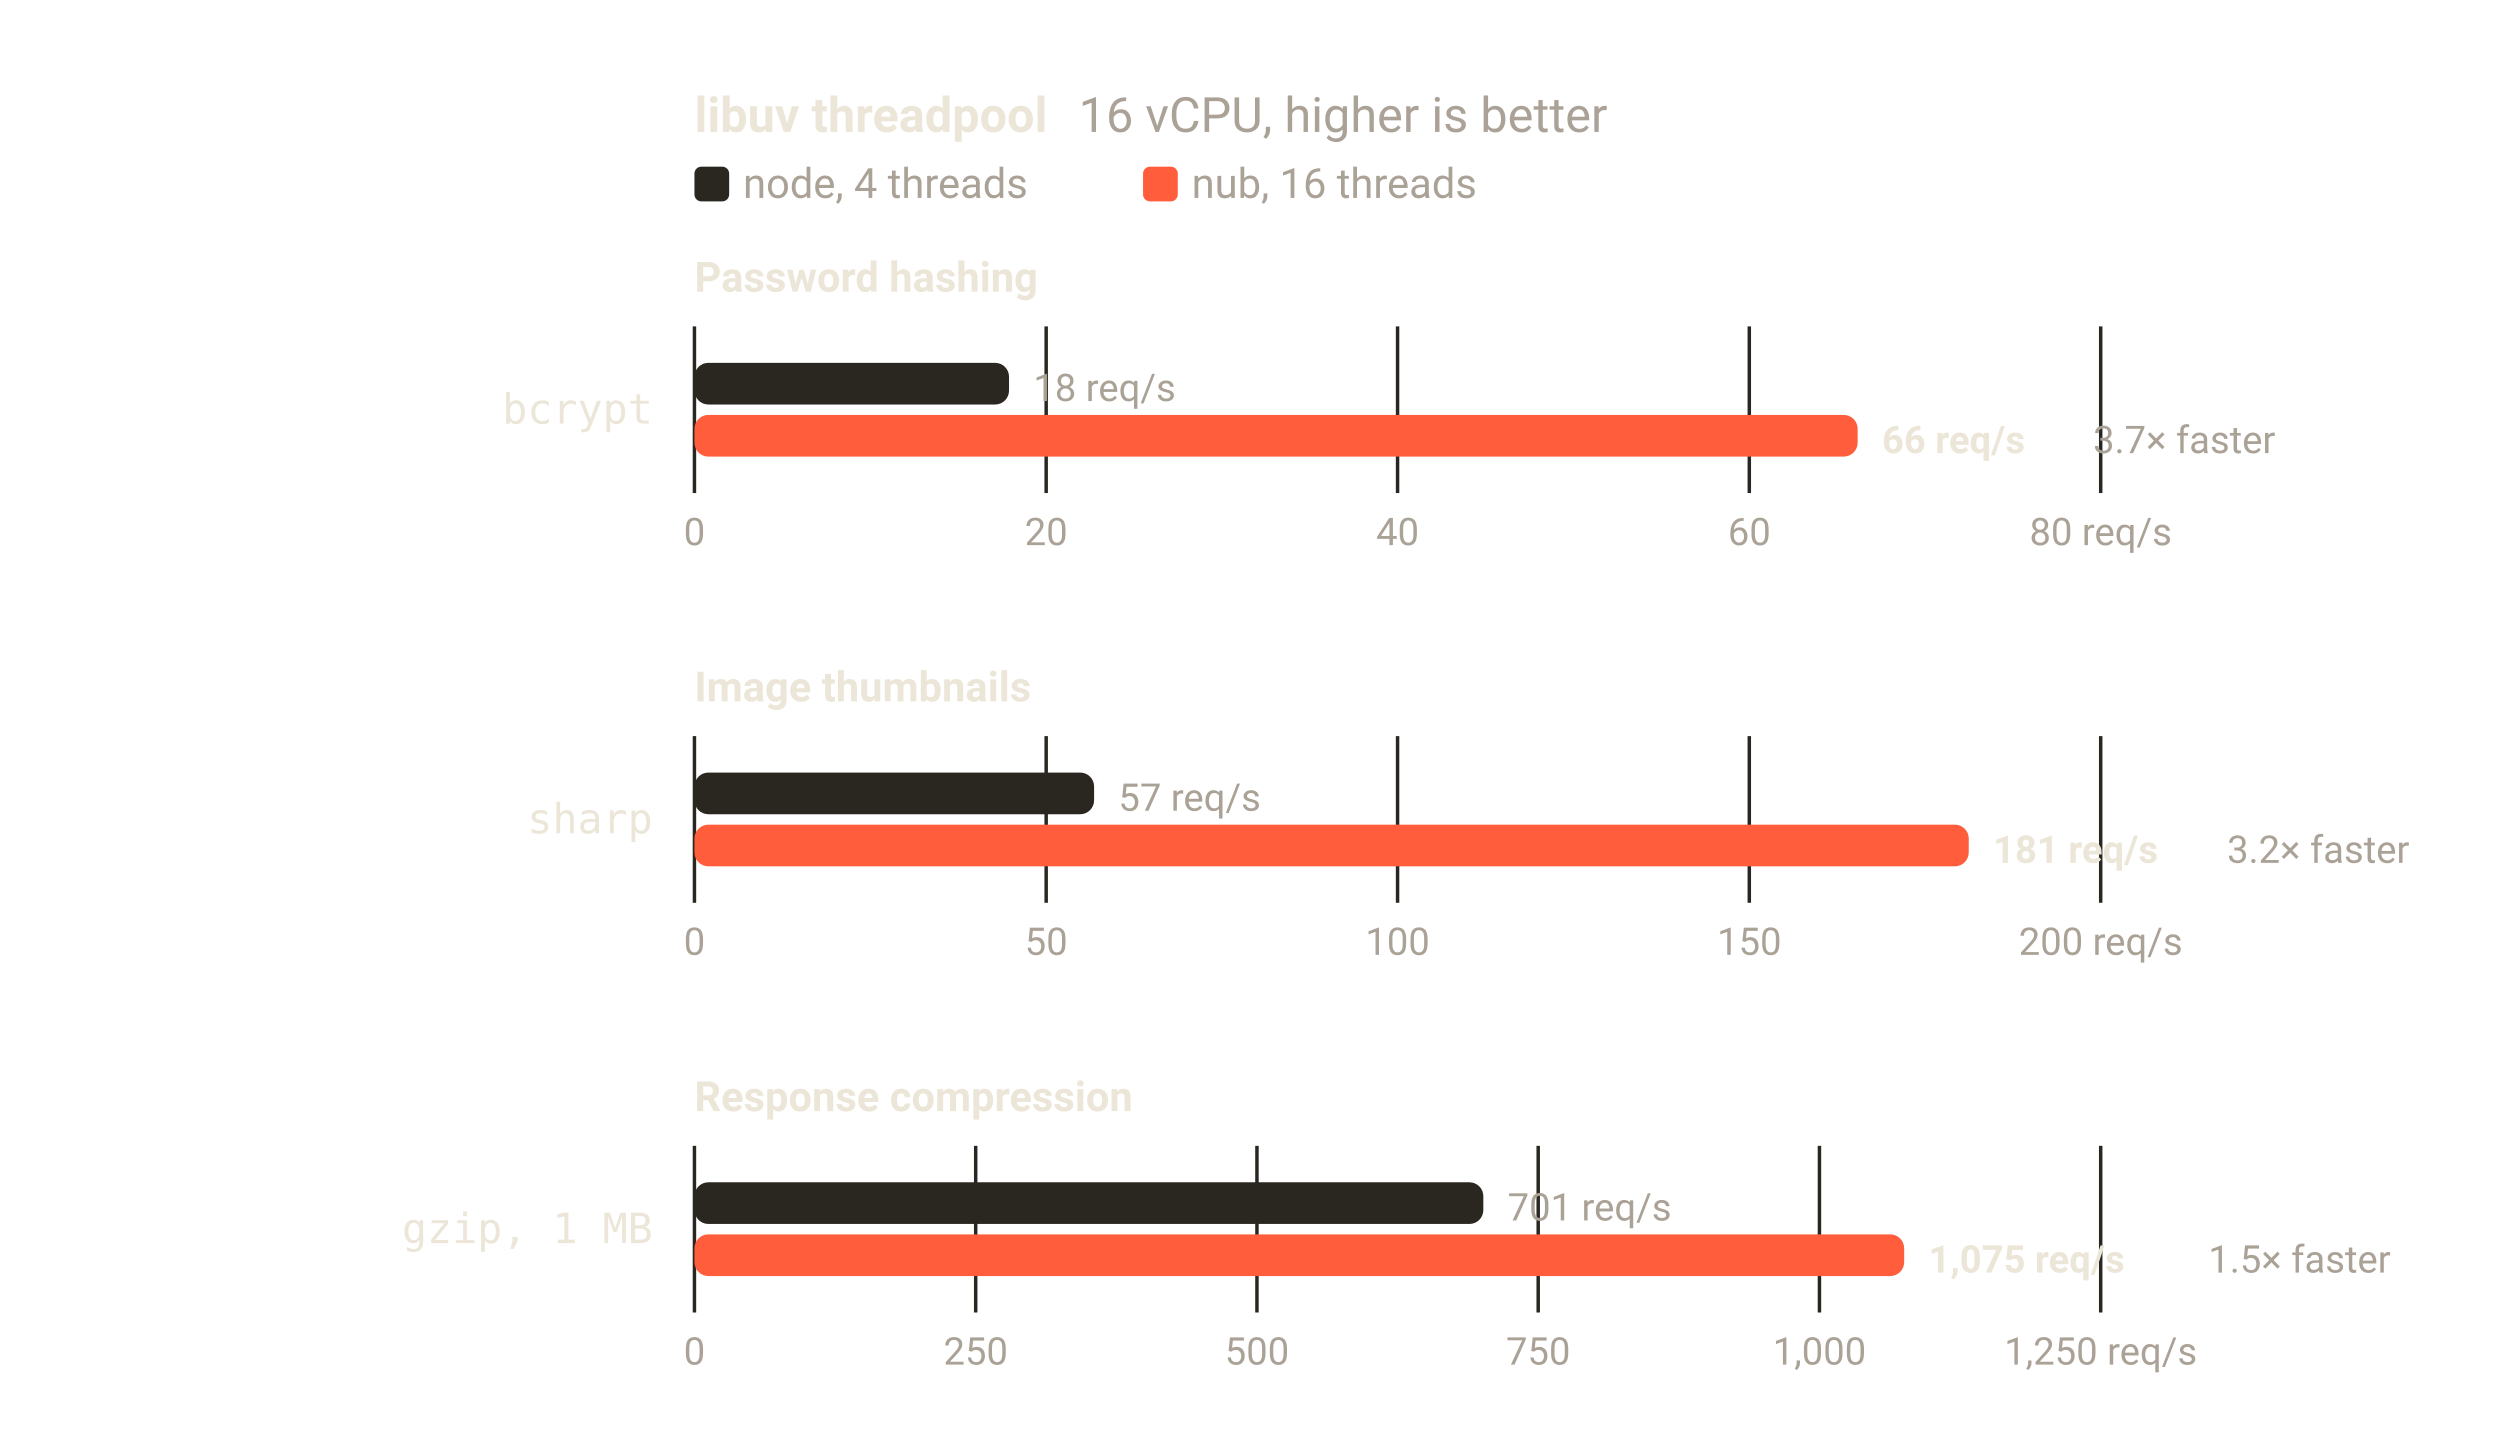
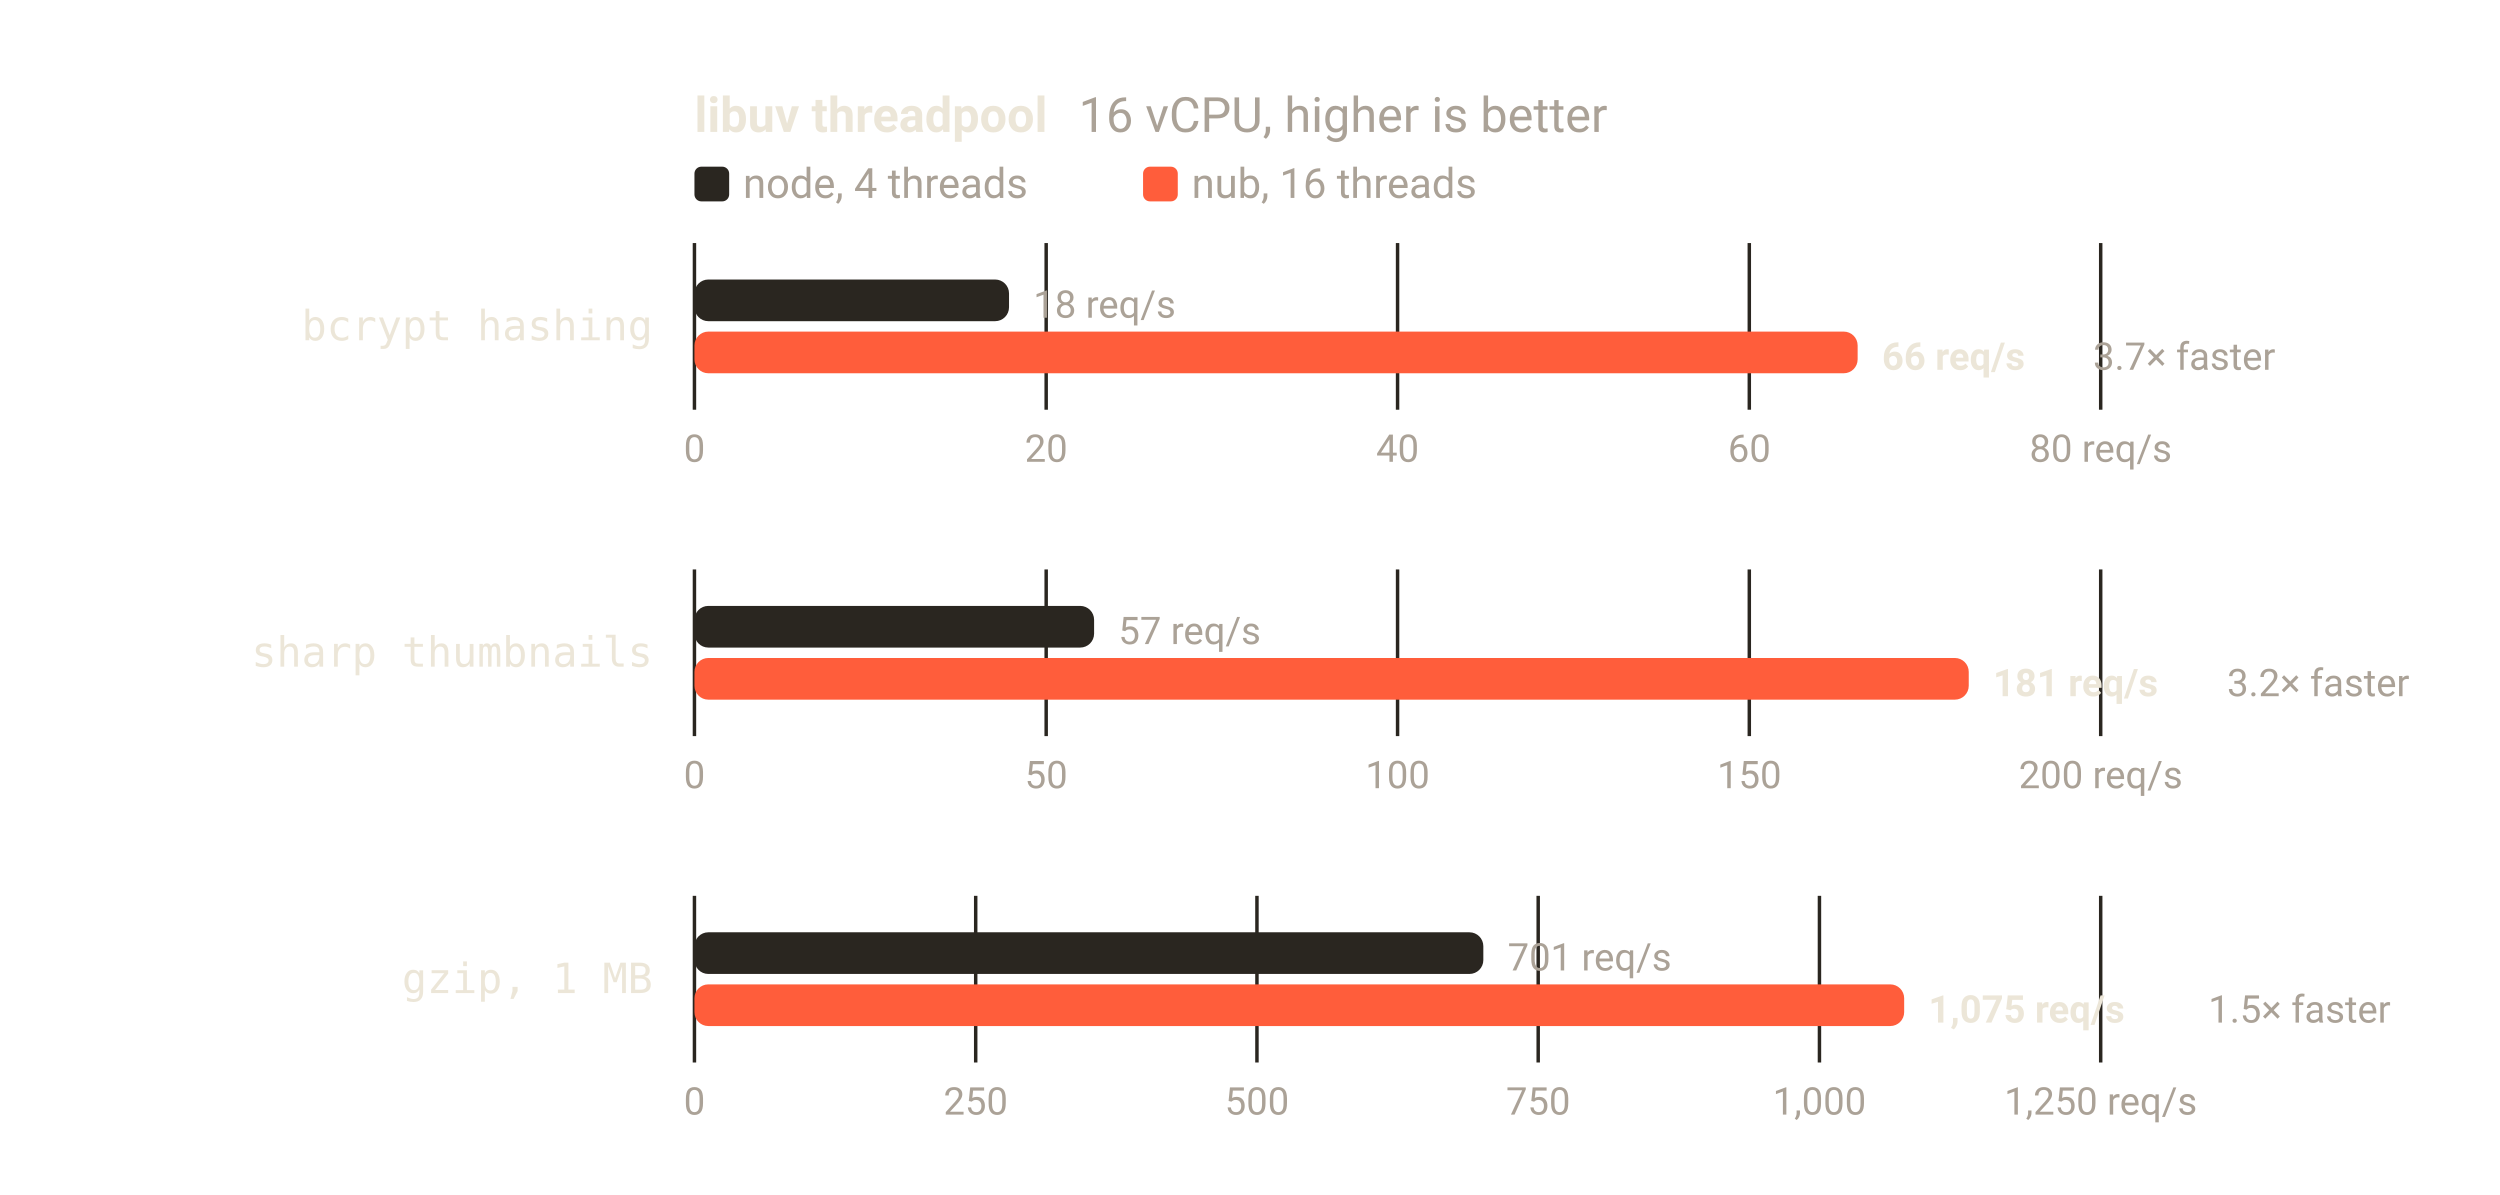
- <svg xmlns="http://www.w3.org/2000/svg" width="720" height="416" viewBox="0 0 720 416" font-family="'Encode Sans', ui-sans-serif, system-ui, -apple-system, 'Segoe UI', Roboto, sans-serif" font-size="13">
+ <svg xmlns="http://www.w3.org/2000/svg" width="720" height="344" viewBox="0 0 720 344" font-family="'Encode Sans', ui-sans-serif, system-ui, -apple-system, 'Segoe UI', Roboto, sans-serif" font-size="13">
  <text x="200" y="38" fill="#ece6d8" font-weight="700" font-size="14">libuv threadpool<tspan dx="9" fill="#aba297" font-weight="400">16 vCPU, higher is better</tspan>
  </text>
  <rect x="200" y="48" width="10" height="10" rx="2" fill="#2a2620" />
  <text x="214" y="57" fill="#aba297" font-size="12">node, 4 threads</text>
  <rect x="329.2" y="48" width="10" height="10" rx="2" fill="#ff5d3b" />
  <text x="343.2" y="57" fill="#aba297" font-size="12">nub, 16 threads</text>
-   <text x="200" y="84" fill="#ece6d8" font-weight="600" font-size="12">Password hashing</text>
-   <line x1="200.0" y1="94" x2="200.0" y2="142" stroke="#2a2620" stroke-width="1" />
-   <text x="200.0" y="157" text-anchor="middle" fill="#aba297" font-size="11">0</text>
-   <line x1="301.3" y1="94" x2="301.3" y2="142" stroke="#2a2620" stroke-width="1" />
-   <text x="301.3" y="157" text-anchor="middle" fill="#aba297" font-size="11">20</text>
-   <line x1="402.5" y1="94" x2="402.5" y2="142" stroke="#2a2620" stroke-width="1" />
-   <text x="402.5" y="157" text-anchor="middle" fill="#aba297" font-size="11">40</text>
-   <line x1="503.8" y1="94" x2="503.8" y2="142" stroke="#2a2620" stroke-width="1" />
-   <text x="503.8" y="157" text-anchor="middle" fill="#aba297" font-size="11">60</text>
-   <line x1="605.0" y1="94" x2="605.0" y2="142" stroke="#2a2620" stroke-width="1" />
-   <text x="605.0" y="157" text-anchor="middle" fill="#aba297" font-size="11">80 req/s</text>
-   <text x="188" y="122" text-anchor="end" fill="#ece6d8" font-family="'Geist Mono', ui-monospace, SFMono-Regular, Menlo, monospace" font-size="12">bcrypt</text>
-   <rect x="200" y="104.5" width="90.6" height="12" rx="4" fill="#2a2620" />
-   <text x="297.6" y="115.5" fill="#aba297" font-size="11">18 req/s</text>
-   <rect x="200" y="119.5" width="335.0" height="12" rx="4" fill="#ff5d3b" />
-   <text x="542.0" y="130.5" fill="#ece6d8" font-weight="700" font-size="11">66 req/s</text>
-   <text x="602.8" y="130.5" fill="#aba297" font-size="11">3.7× faster</text>
-   <text x="200" y="202" fill="#ece6d8" font-weight="600" font-size="12">Image thumbnails</text>
-   <line x1="200.0" y1="212" x2="200.0" y2="260" stroke="#2a2620" stroke-width="1" />
-   <text x="200.0" y="275" text-anchor="middle" fill="#aba297" font-size="11">0</text>
-   <line x1="301.3" y1="212" x2="301.3" y2="260" stroke="#2a2620" stroke-width="1" />
-   <text x="301.3" y="275" text-anchor="middle" fill="#aba297" font-size="11">50</text>
-   <line x1="402.5" y1="212" x2="402.5" y2="260" stroke="#2a2620" stroke-width="1" />
-   <text x="402.5" y="275" text-anchor="middle" fill="#aba297" font-size="11">100</text>
-   <line x1="503.8" y1="212" x2="503.8" y2="260" stroke="#2a2620" stroke-width="1" />
-   <text x="503.8" y="275" text-anchor="middle" fill="#aba297" font-size="11">150</text>
-   <line x1="605.0" y1="212" x2="605.0" y2="260" stroke="#2a2620" stroke-width="1" />
-   <text x="605.0" y="275" text-anchor="middle" fill="#aba297" font-size="11">200 req/s</text>
-   <text x="188" y="240" text-anchor="end" fill="#ece6d8" font-family="'Geist Mono', ui-monospace, SFMono-Regular, Menlo, monospace" font-size="12">sharp</text>
-   <rect x="200" y="222.5" width="115.1" height="12" rx="4" fill="#2a2620" />
-   <text x="322.1" y="233.5" fill="#aba297" font-size="11">57 req/s</text>
-   <rect x="200" y="237.5" width="367.0" height="12" rx="4" fill="#ff5d3b" />
-   <text x="574.0" y="248.5" fill="#ece6d8" font-weight="700" font-size="11">181 req/s</text>
-   <text x="641.4" y="248.5" fill="#aba297" font-size="11">3.2× faster</text>
-   <text x="200" y="320" fill="#ece6d8" font-weight="600" font-size="12">Response compression</text>
-   <line x1="200.0" y1="330" x2="200.0" y2="378" stroke="#2a2620" stroke-width="1" />
-   <text x="200.0" y="393" text-anchor="middle" fill="#aba297" font-size="11">0</text>
-   <line x1="281.0" y1="330" x2="281.0" y2="378" stroke="#2a2620" stroke-width="1" />
-   <text x="281.0" y="393" text-anchor="middle" fill="#aba297" font-size="11">250</text>
-   <line x1="362.0" y1="330" x2="362.0" y2="378" stroke="#2a2620" stroke-width="1" />
-   <text x="362.0" y="393" text-anchor="middle" fill="#aba297" font-size="11">500</text>
-   <line x1="443.0" y1="330" x2="443.0" y2="378" stroke="#2a2620" stroke-width="1" />
-   <text x="443.0" y="393" text-anchor="middle" fill="#aba297" font-size="11">750</text>
-   <line x1="524.0" y1="330" x2="524.0" y2="378" stroke="#2a2620" stroke-width="1" />
-   <text x="524.0" y="393" text-anchor="middle" fill="#aba297" font-size="11">1,000</text>
-   <line x1="605.0" y1="330" x2="605.0" y2="378" stroke="#2a2620" stroke-width="1" />
-   <text x="605.0" y="393" text-anchor="middle" fill="#aba297" font-size="11">1,250 req/s</text>
-   <text x="188" y="358" text-anchor="end" fill="#ece6d8" font-family="'Geist Mono', ui-monospace, SFMono-Regular, Menlo, monospace" font-size="12">gzip, 1 MB</text>
-   <rect x="200" y="340.5" width="227.2" height="12" rx="4" fill="#2a2620" />
-   <text x="434.2" y="351.5" fill="#aba297" font-size="11">701 req/s</text>
-   <rect x="200" y="355.5" width="348.4" height="12" rx="4" fill="#ff5d3b" />
-   <text x="555.4" y="366.5" fill="#ece6d8" font-weight="700" font-size="11">1,075 req/s</text>
-   <text x="636.0" y="366.5" fill="#aba297" font-size="11">1.5× faster</text>
+   <line x1="200.0" y1="70" x2="200.0" y2="118" stroke="#2a2620" stroke-width="1" />
+   <text x="200.0" y="133" text-anchor="middle" fill="#aba297" font-size="11">0</text>
+   <line x1="301.3" y1="70" x2="301.3" y2="118" stroke="#2a2620" stroke-width="1" />
+   <text x="301.3" y="133" text-anchor="middle" fill="#aba297" font-size="11">20</text>
+   <line x1="402.5" y1="70" x2="402.5" y2="118" stroke="#2a2620" stroke-width="1" />
+   <text x="402.5" y="133" text-anchor="middle" fill="#aba297" font-size="11">40</text>
+   <line x1="503.8" y1="70" x2="503.8" y2="118" stroke="#2a2620" stroke-width="1" />
+   <text x="503.8" y="133" text-anchor="middle" fill="#aba297" font-size="11">60</text>
+   <line x1="605.0" y1="70" x2="605.0" y2="118" stroke="#2a2620" stroke-width="1" />
+   <text x="605.0" y="133" text-anchor="middle" fill="#aba297" font-size="11">80 req/s</text>
+   <text x="188" y="98" text-anchor="end" fill="#ece6d8" font-family="'Geist Mono', ui-monospace, SFMono-Regular, Menlo, monospace" font-size="12">bcrypt hashing</text>
+   <rect x="200" y="80.5" width="90.6" height="12" rx="4" fill="#2a2620" />
+   <text x="297.6" y="91.5" fill="#aba297" font-size="11">18 req/s</text>
+   <rect x="200" y="95.5" width="335.0" height="12" rx="4" fill="#ff5d3b" />
+   <text x="542.0" y="106.5" fill="#ece6d8" font-weight="700" font-size="11">66 req/s</text>
+   <text x="602.8" y="106.5" fill="#aba297" font-size="11">3.7× faster</text>
+   <line x1="200.0" y1="164" x2="200.0" y2="212" stroke="#2a2620" stroke-width="1" />
+   <text x="200.0" y="227" text-anchor="middle" fill="#aba297" font-size="11">0</text>
+   <line x1="301.3" y1="164" x2="301.3" y2="212" stroke="#2a2620" stroke-width="1" />
+   <text x="301.3" y="227" text-anchor="middle" fill="#aba297" font-size="11">50</text>
+   <line x1="402.5" y1="164" x2="402.5" y2="212" stroke="#2a2620" stroke-width="1" />
+   <text x="402.5" y="227" text-anchor="middle" fill="#aba297" font-size="11">100</text>
+   <line x1="503.8" y1="164" x2="503.8" y2="212" stroke="#2a2620" stroke-width="1" />
+   <text x="503.8" y="227" text-anchor="middle" fill="#aba297" font-size="11">150</text>
+   <line x1="605.0" y1="164" x2="605.0" y2="212" stroke="#2a2620" stroke-width="1" />
+   <text x="605.0" y="227" text-anchor="middle" fill="#aba297" font-size="11">200 req/s</text>
+   <text x="188" y="192" text-anchor="end" fill="#ece6d8" font-family="'Geist Mono', ui-monospace, SFMono-Regular, Menlo, monospace" font-size="12">sharp thumbnails</text>
+   <rect x="200" y="174.5" width="115.1" height="12" rx="4" fill="#2a2620" />
+   <text x="322.1" y="185.5" fill="#aba297" font-size="11">57 req/s</text>
+   <rect x="200" y="189.5" width="367.0" height="12" rx="4" fill="#ff5d3b" />
+   <text x="574.0" y="200.5" fill="#ece6d8" font-weight="700" font-size="11">181 req/s</text>
+   <text x="641.4" y="200.5" fill="#aba297" font-size="11">3.2× faster</text>
+   <line x1="200.0" y1="258" x2="200.0" y2="306" stroke="#2a2620" stroke-width="1" />
+   <text x="200.0" y="321" text-anchor="middle" fill="#aba297" font-size="11">0</text>
+   <line x1="281.0" y1="258" x2="281.0" y2="306" stroke="#2a2620" stroke-width="1" />
+   <text x="281.0" y="321" text-anchor="middle" fill="#aba297" font-size="11">250</text>
+   <line x1="362.0" y1="258" x2="362.0" y2="306" stroke="#2a2620" stroke-width="1" />
+   <text x="362.0" y="321" text-anchor="middle" fill="#aba297" font-size="11">500</text>
+   <line x1="443.0" y1="258" x2="443.0" y2="306" stroke="#2a2620" stroke-width="1" />
+   <text x="443.0" y="321" text-anchor="middle" fill="#aba297" font-size="11">750</text>
+   <line x1="524.0" y1="258" x2="524.0" y2="306" stroke="#2a2620" stroke-width="1" />
+   <text x="524.0" y="321" text-anchor="middle" fill="#aba297" font-size="11">1,000</text>
+   <line x1="605.0" y1="258" x2="605.0" y2="306" stroke="#2a2620" stroke-width="1" />
+   <text x="605.0" y="321" text-anchor="middle" fill="#aba297" font-size="11">1,250 req/s</text>
+   <text x="188" y="286" text-anchor="end" fill="#ece6d8" font-family="'Geist Mono', ui-monospace, SFMono-Regular, Menlo, monospace" font-size="12">gzip, 1 MB</text>
+   <rect x="200" y="268.5" width="227.2" height="12" rx="4" fill="#2a2620" />
+   <text x="434.2" y="279.5" fill="#aba297" font-size="11">701 req/s</text>
+   <rect x="200" y="283.5" width="348.4" height="12" rx="4" fill="#ff5d3b" />
+   <text x="555.4" y="294.5" fill="#ece6d8" font-weight="700" font-size="11">1,075 req/s</text>
+   <text x="636.0" y="294.5" fill="#aba297" font-size="11">1.5× faster</text>
</svg>
